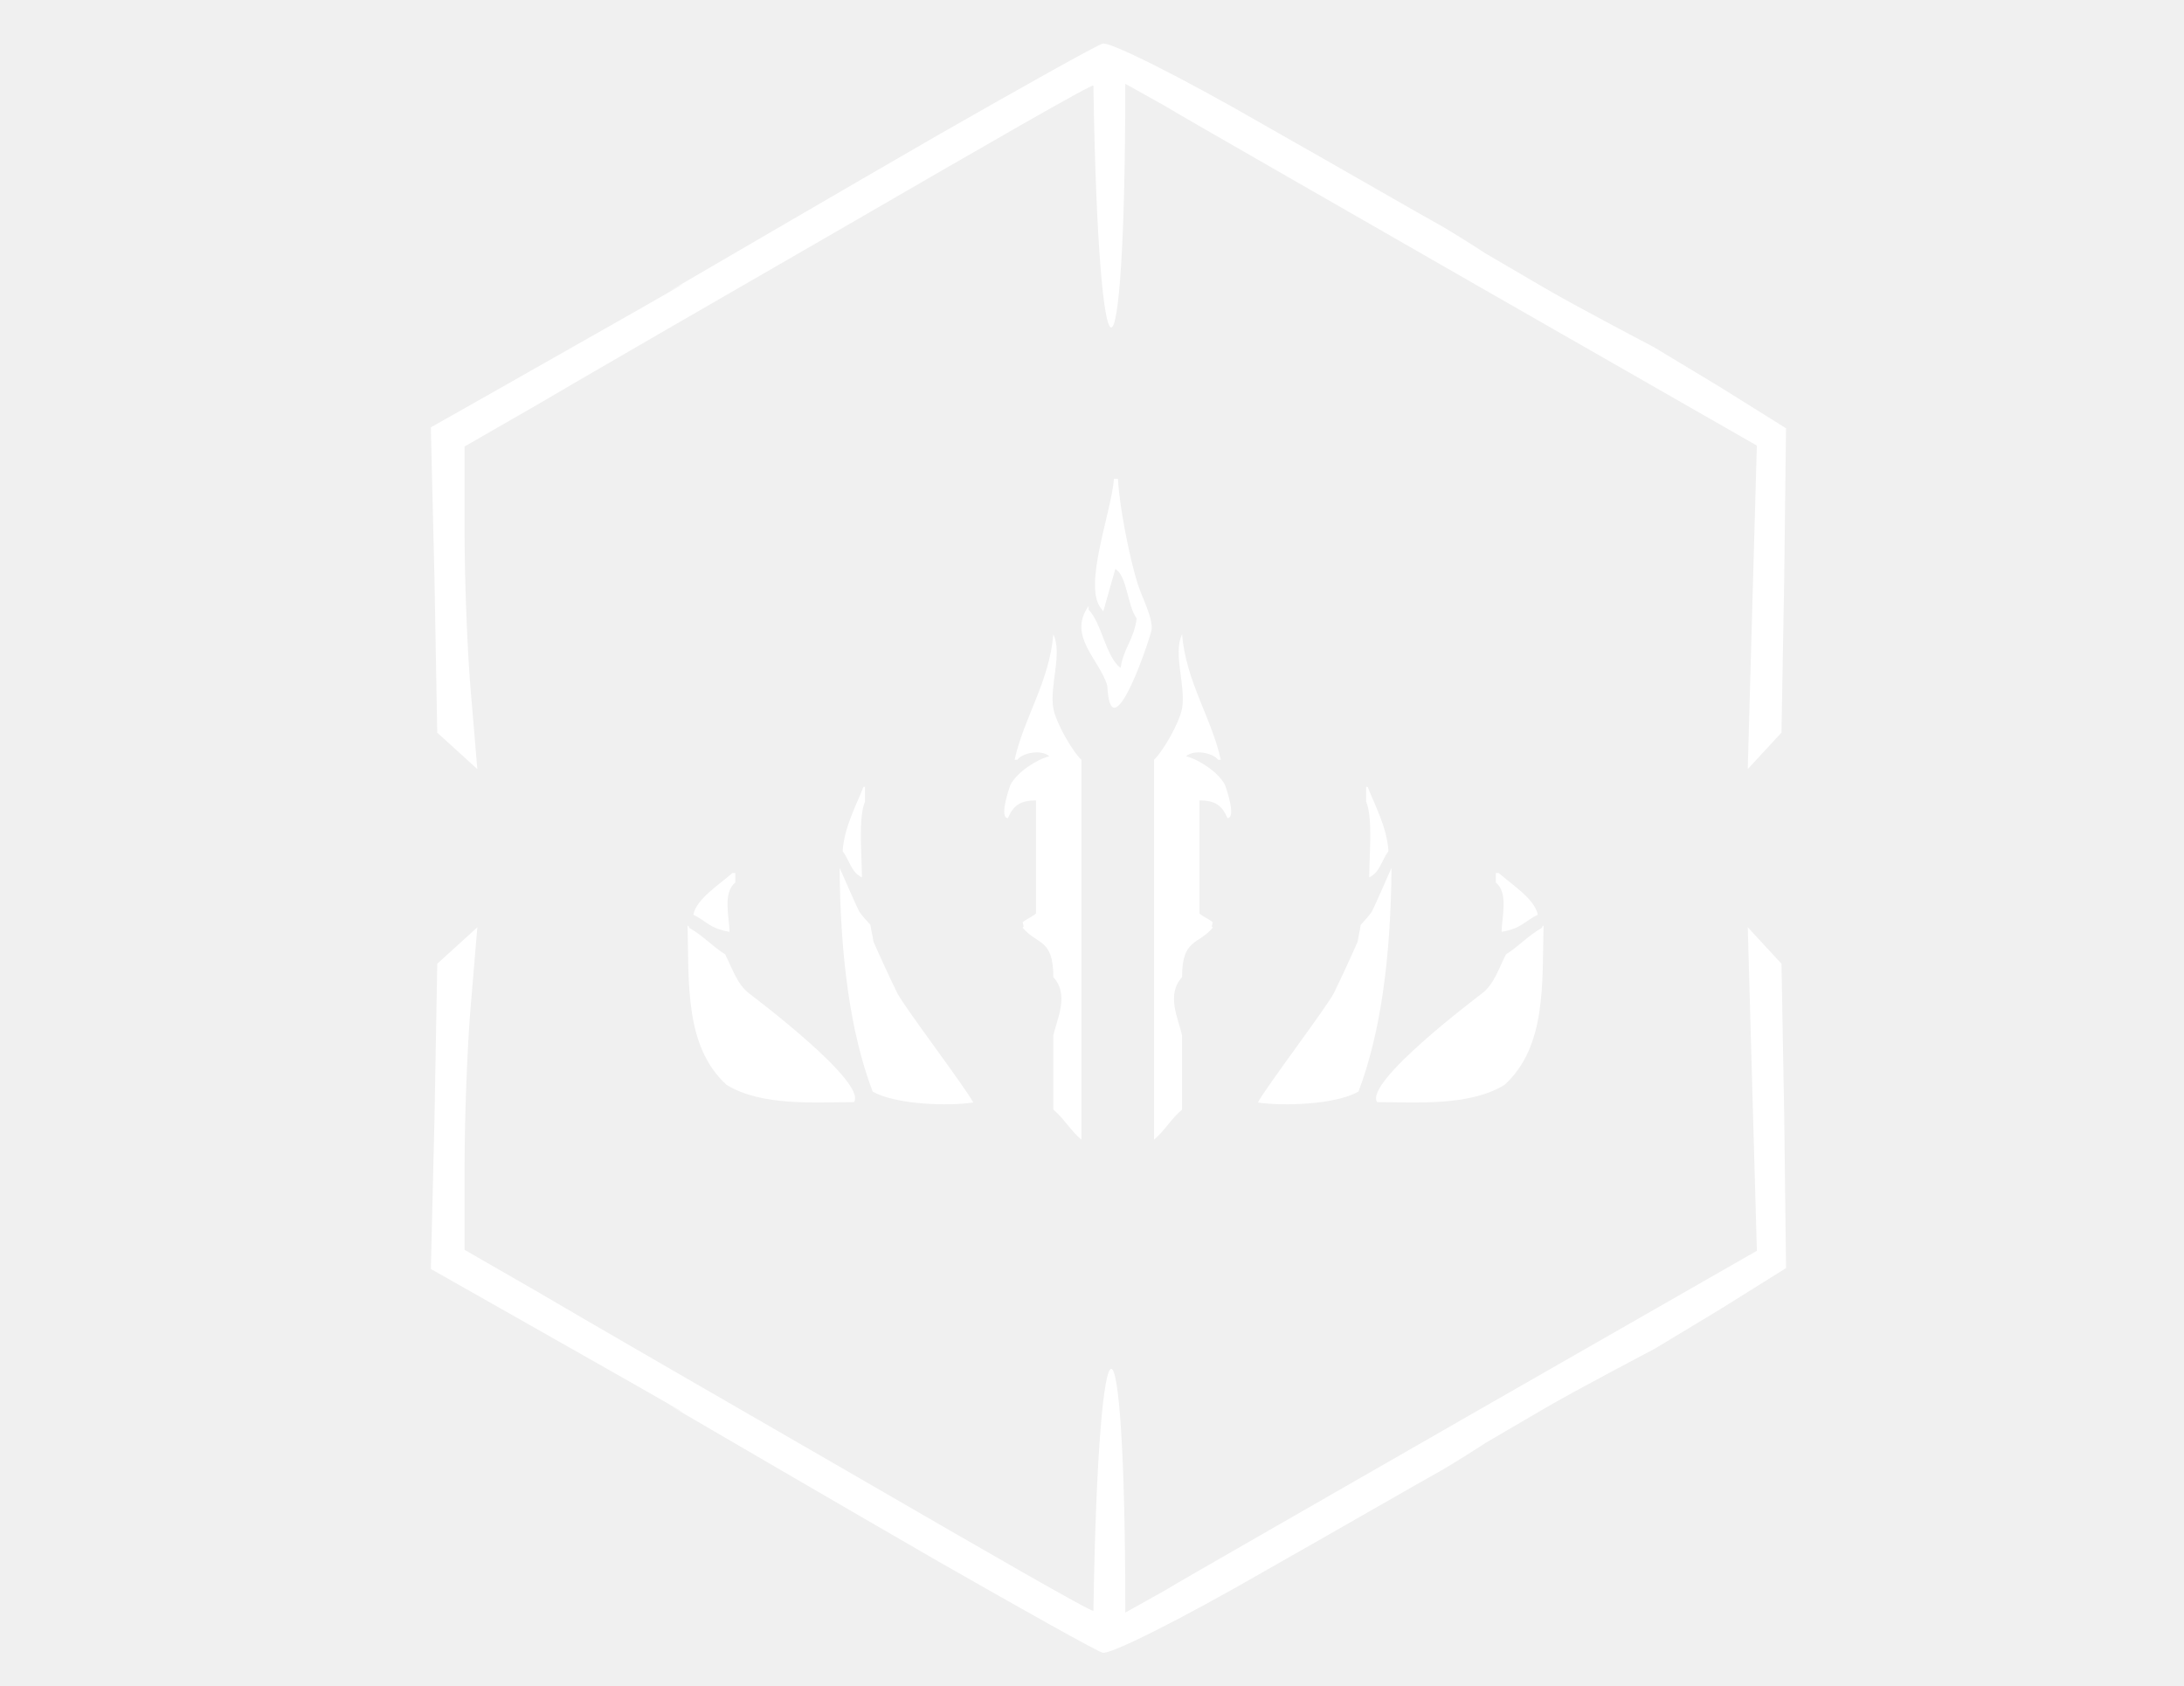
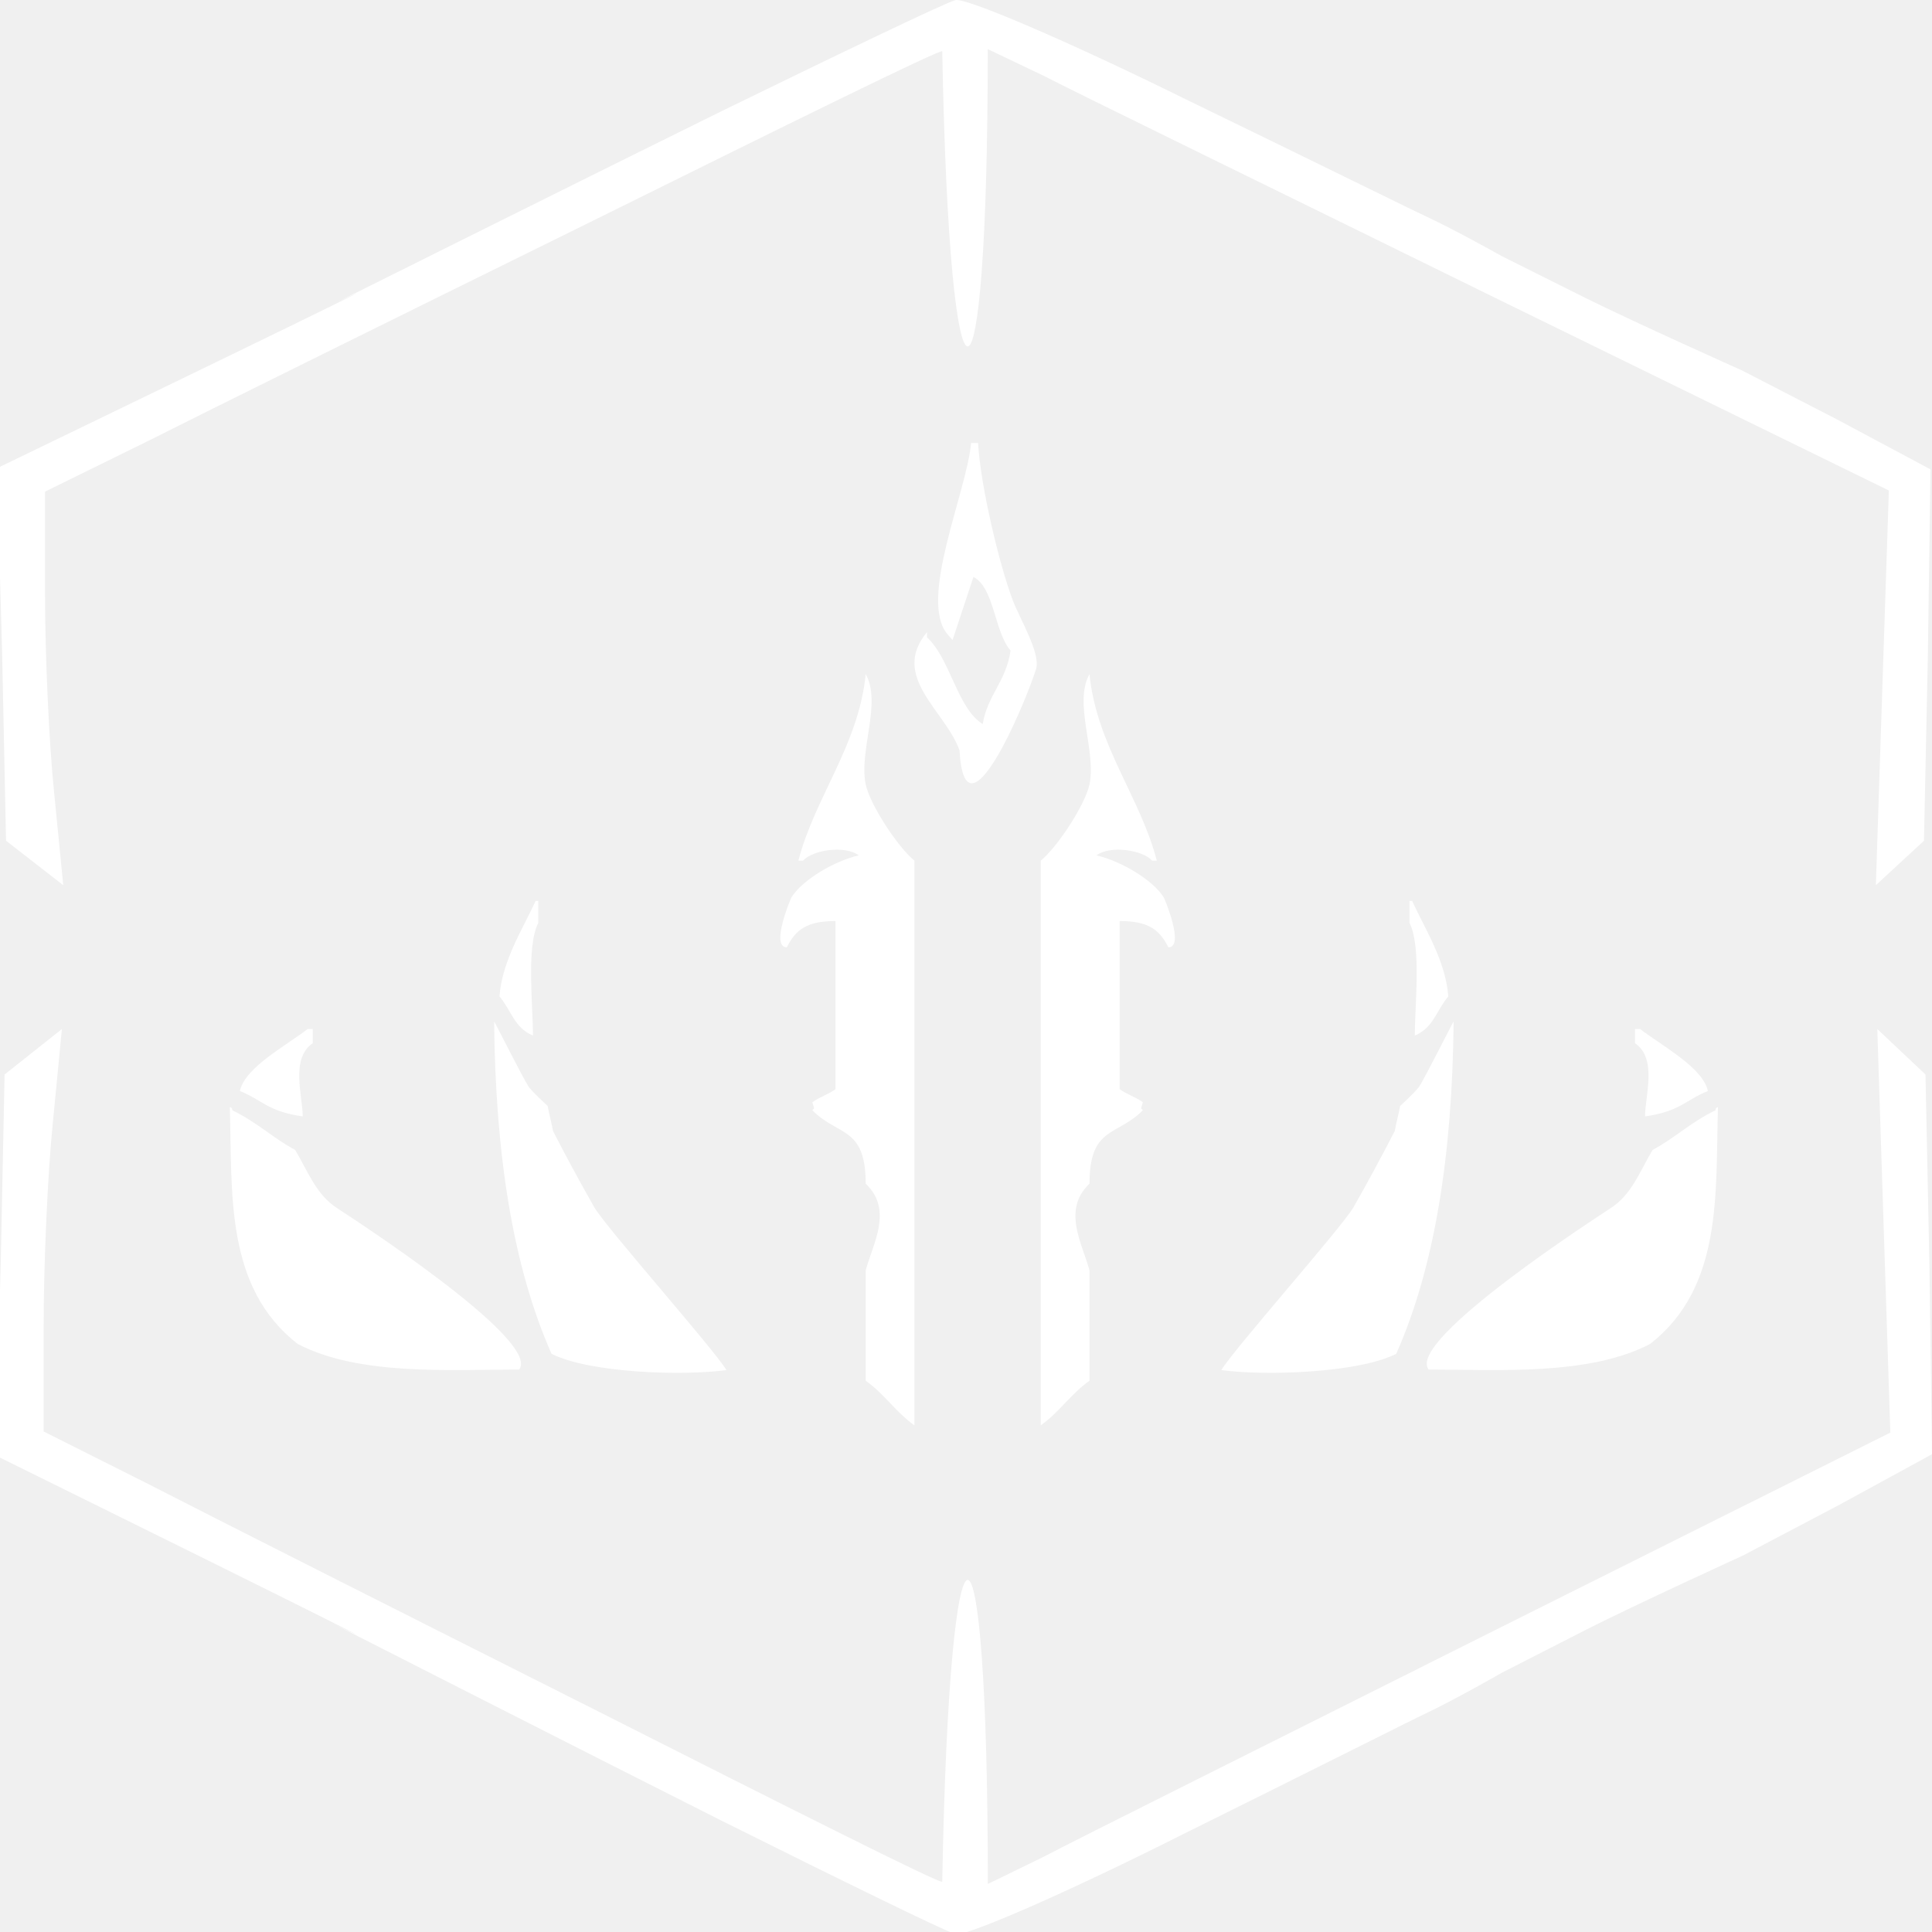
- <svg xmlns="http://www.w3.org/2000/svg" xmlns:xlink="http://www.w3.org/1999/xlink" version="1.1" id="class-icons" x="0px" y="0px" viewBox="0 0 4103.087 3167.522" xml:space="preserve" width="4103.087" height="3167.522">
-   <defs id="defs2">
+ <svg xmlns="http://www.w3.org/2000/svg" xmlns:xlink="http://www.w3.org/1999/xlink" width="210mm" height="210mm" viewBox="0 0 210 210" version="1.1" id="svg1" xml:space="preserve">
+   <defs id="defs1">
    <linearGradient id="swatch1">
      <stop style="stop-color:#000000;stop-opacity:1;" offset="0" id="stop3" />
    </linearGradient>
    <linearGradient id="linearGradient11">
      <stop style="stop-color:#000000;stop-opacity:1;" offset="0" id="stop11" />
      <stop style="stop-color:#000000;stop-opacity:0;" offset="1" id="stop12" />
    </linearGradient>
    <linearGradient id="SVGID_1_" gradientUnits="userSpaceOnUse" x1="6.821" y1="32" x2="57.179" y2="32" gradientTransform="matrix(0,1,1,0,23.87731,-24.04547)">
      <stop offset="0" style="stop-color:#9B7644" id="stop1" />
      <stop offset="1" style="stop-color:#D7AB6D" id="stop2" />
    </linearGradient>
    <linearGradient id="SVGID_1_-0" gradientUnits="userSpaceOnUse" x1="6.821" y1="32" x2="57.179" y2="32" gradientTransform="rotate(180,37.67134,30.40118)">
      <stop offset="0" style="stop-color:#9B7644" id="stop1-9" />
      <stop offset="1" style="stop-color:#D7AB6D" id="stop2-4" />
    </linearGradient>
    <linearGradient id="SVGID_1_-9" gradientUnits="userSpaceOnUse" x1="30.604" y1="13.187" x2="32" y2="60.596" gradientTransform="matrix(1,0,0,-1,-1.1,69.5)">
      <stop offset="0" style="stop-color:#9B7644" id="stop1-5" />
      <stop offset="1" style="stop-color:#D7AB6D" id="stop2-43" />
    </linearGradient>
    <radialGradient xlink:href="#linearGradient11" id="radialGradient12" cx="30.984" cy="31.708" fx="30.984" fy="31.708" r="32.055" gradientTransform="matrix(1,0,0,0.5833656,0,13.21058)" gradientUnits="userSpaceOnUse" />
    <radialGradient xlink:href="#linearGradient11" id="radialGradient12-9" cx="30.984" cy="31.708" fx="30.984" fy="31.708" r="32.055" gradientTransform="matrix(1,0,0,0.5833656,0,13.21058)" gradientUnits="userSpaceOnUse" />
  </defs>
-   <style type="text/css" id="style1">
- 	.st0{fill:url(#SVGID_1_);}
- </style>
-   <style type="text/css" id="style1-7">
- 	.st0{fill:url(#SVGID_1_);}
- </style>
-   <style type="text/css" id="style1-4">
- 	.st0{fill:url(#SVGID_1_);}
- </style>
-   <style type="text/css" id="style1-7-8">
- 	.st0{fill:url(#SVGID_1_);}
- </style>
-   <g id="g4" transform="matrix(1.278895,0,0,1.194203,2142.39,1679.542)">
-     <g id="g13" transform="matrix(0.781925,0,0,0.8373782,-1663.356,-1400.998)">
+   <g id="layer1">
+     <g id="g13" transform="matrix(0.06734137,0,0,0.06734137,-34.46305,-1.733297)">
      <g transform="translate(540,540)" id="32823b12-0946-43f2-a20e-90de49d1ae03">
</g>
      <g transform="scale(0)" id="g2">
        <g id="g1">
</g>
      </g>
      <g transform="scale(0)" id="g4-0">
        <g id="g3">
</g>
      </g>
      <g transform="scale(0)" id="g9">
        <g id="g8">
</g>
      </g>
      <g id="g14" transform="translate(24.30137)" style="fill-rule:nonzero;stroke:none;stroke-opacity:1">
        <g transform="matrix(2.875106,0,0,2.875106,2046.685,1584.959)" id="33187756-df5a-4d04-b693-823bac6f2641" style="fill-rule:nonzero;stroke:none;stroke-opacity:1">
          <rect style="visibility:hidden;opacity:1;fill:none;fill-rule:nonzero;stroke:none;stroke-width:1;stroke-linecap:butt;stroke-linejoin:miter;stroke-miterlimit:4;stroke-dasharray:none;stroke-dashoffset:0;stroke-opacity:1" vector-effect="non-scaling-stroke" x="-540" y="-540" rx="0" ry="0" width="1080" height="1080" id="rect1" />
        </g>
-         <g transform="matrix(1.207544,0,0,-1.207544,2046.685,776.6516)" id="g6" style="fill-rule:nonzero;stroke:none;stroke-opacity:1">
+         <g transform="matrix(1.480251,0,0,-1.265723,2047.521,760.8323)" id="g6" style="fill-rule:nonzero;stroke:none;stroke-opacity:1">
          <path style="display:inline;opacity:1;fill:#ffffff;fill-opacity:1;fill-rule:nonzero;stroke:none;stroke-width:1.418;stroke-linecap:butt;stroke-linejoin:miter;stroke-miterlimit:4;stroke-dasharray:none;stroke-dashoffset:0;stroke-opacity:1" vector-effect="non-scaling-stroke" d="m -687.187,194.885 c 0,0 134.245,74.07 -262.305,-150.294 l -107.758,-60.968 5.671,-236.784 4.254,-238.202 62.386,-56.715 -9.925,117.683 c -5.672,63.804 -9.925,177.233 -9.925,250.962 v 133.279 l 113.429,65.222 c 62.386,36.865 280.738,163.055 484.91,280.738 205.591,119.101 379.922,219.769 379.988,215.516 7.897,-502.542 49.625,-502.017 49.625,2.836 l 60.968,-34.029 C 116.744,464.28 337.931,338.09 574.715,201.975 l 431.031,-246.709 -7.089,-250.962 -7.089,-252.38 52.461,56.715 4.254,236.784 2.836,236.784 -102.086,63.804 -103.504,62.386 c 0,0 -119.101,62.386 -170.144,92.161 l -92.161,53.879 c 0,0 -49.625,32.611 -80.818,49.625 C 483.971,313.986 366.288,382.044 238.68,454.355 111.072,528.084 -2.357,584.799 -12.282,580.545 -22.207,577.709 -138.472,512.488 -267.498,438.759 -397.942,363.612 -687.187,194.885 -687.187,194.885 Z" stroke-linecap="round" id="path5" />
-           <g id="g1-6" transform="matrix(27.8209,0,0,-36.81622,-853.9647,556.8203)" style="display:inline;fill:#ffffff;fill-opacity:1">
+           <g id="g1-6" transform="matrix(33.89878,0,0,-44.85927,-1042.28,811.8479)" style="display:inline;fill:#ffffff;fill-opacity:1">
            <g id="g23" transform="matrix(0.7466628,0,0,0.7466628,7.84931,8.032775)">
              <g id="g10-1" transform="translate(-0.03547435,4.107844)" style="fill:#ffffff;fill-opacity:1">
                <g id="g8-4" transform="matrix(0.7611977,0,0,0.7865294,-1.036246,8.230684)" style="fill:#ffffff;fill-opacity:1">
                  <path d="m 14.959,28.851 c 0.076,6.44 1.053,11.845 3.25,16.088 2.156,0.928 7.391,1.076 9.9,0.788 -0.758,-1.061 -6.71,-6.799 -7.468,-7.86 -0.758,-1.136 -1.667,-2.576 -2.349,-3.712 -0.076,-0.379 -0.227,-0.833 -0.303,-1.212 -0.379,-0.303 -0.758,-0.606 -1.061,-0.909 -0.396,-0.528 -1.939,-3.182 -1.97,-3.182 z m 2.197,0.682 c 0,-1.515 -0.379,-4.318 0.303,-5.455 V 23.017 h -0.152 c -0.682,1.288 -1.894,2.879 -2.046,4.622 0.682,0.682 0.833,1.515 1.894,1.894 z" style="fill:#ffffff;fill-opacity:1;stroke-width:0.758" id="path1-8" />
                  <g id="necromancer_00000092417320045353894620000004926683273285287561_-5" transform="matrix(1.422682,0,0,0.4920886,-21.11641,22.37407)" style="fill:#ffffff;fill-opacity:1">
                    <path d="m 14.843,21.602 c 0.1,8.5 -0.201,17.683 2.699,23.283 2.446,3.154 6.07,2.516 8.809,2.519 0.926,-2.874 -6.879,-15.277 -7.23,-15.862 -0.851,-1.35 -1.166,-3.62 -1.678,-5.74 -0.9,-1.2 -1.5,-2.7 -2.5,-3.9 0,0 0,-0.3 -0.1,-0.3 z m 2.9,0.9 c 0,-2 -0.5,-5.7 0.4,-7.2 v -1.4 h -0.2 c -0.9,1.7 -2.5,3.8 -2.7,6.1 0.9,0.9 1.1,2 2.5,2.5 z" style="fill:#ffffff;fill-opacity:1" id="path1-8-1" />
                  </g>
                </g>
                <g id="g8-5" transform="matrix(-0.7611977,0,0,0.7865294,63.07449,8.230683)" style="fill:#ffffff;fill-opacity:1">
                  <path d="m 14.959,28.851 c 0.076,6.44 1.053,11.845 3.25,16.088 2.156,0.928 7.391,1.076 9.9,0.788 -0.758,-1.061 -6.71,-6.799 -7.468,-7.86 -0.758,-1.136 -1.667,-2.576 -2.349,-3.712 -0.076,-0.379 -0.227,-0.833 -0.303,-1.212 -0.379,-0.303 -0.758,-0.606 -1.061,-0.909 -0.385,-0.513 -1.942,-3.182 -1.97,-3.182 z m 2.197,0.682 c 0,-1.515 -0.379,-4.318 0.303,-5.455 V 23.017 h -0.152 c -0.682,1.288 -1.894,2.879 -2.046,4.622 0.682,0.682 0.833,1.515 1.894,1.894 z" style="fill:#ffffff;fill-opacity:1;stroke-width:0.758" id="path1-8-7" />
                  <g id="necromancer_00000092417320045353894620000004926683273285287561_-5-6" transform="matrix(1.422682,0,0,0.4920886,-21.11641,22.37407)" style="fill:#ffffff;fill-opacity:1">
                    <path d="m 14.843,21.602 c 0.1,8.5 -0.201,17.683 2.699,23.283 2.446,3.154 6.07,2.516 8.809,2.519 0.926,-2.874 -6.879,-15.277 -7.23,-15.862 -0.851,-1.35 -1.166,-3.62 -1.678,-5.74 -0.9,-1.2 -1.5,-2.7 -2.5,-3.9 0,0 0,-0.3 -0.1,-0.3 z m 2.9,0.9 c 0,-2 -0.5,-5.7 0.4,-7.2 v -1.4 h -0.2 c -0.9,1.7 -2.5,3.8 -2.7,6.1 0.9,0.9 1.1,2 2.5,2.5 z" style="fill:#ffffff;fill-opacity:1" id="path1-8-1-1" />
                  </g>
                </g>
                <path class="st0" d="m 33.7,17.5 c 0.2,-0.6 -0.7,-1.9 -1,-2.6 -0.6,-1.4 -1.4,-4.4 -1.5,-6 h -0.3 c -0.2,1.9 -2.3,6 -1,7.3 L 30.1,16.4 31,14 c 0.9,0.4 0.9,2.1 1.6,2.8 -0.2,1.2 -1,1.7 -1.2,2.8 C 30.3,19 30,17.1 29,16.3 v -0.2 c -1.6,1.7 0.8,3 1.4,4.5 0.228,3.653 2.8,-1.7 3.3,-3.1 z M 38.3,34 c -0.3,-0.2 -0.7,-0.3 -1,-0.5 v -6.4 c 1.2,0 1.7,0.3 2.1,1 0.71,0 -0.16,-1.847 -0.2,-1.9 -0.5,-0.7 -1.9,-1.4 -2.9,-1.6 0.6,-0.4 2,-0.2 2.4,0.2 h 0.2 c -0.7,-2.4 -2.6,-4.4 -2.9,-7.1 -0.7,1.1 0.3,2.9 0,4.2 -0.2,0.8 -1.4,2.4 -2.1,2.9 v 21.5 c 0.8,-0.5 1.3,-1.2 2.1,-1.7 v -4.2 c -0.3,-1 -1.2,-2.3 0,-3.3 0,-2.2 1.2,-1.8 2.3,-2.8 -0.1,-0.1 -0.1,0 0,-0.3 z" id="path2" style="fill:#ffffff;fill-opacity:1" />
              </g>
              <path d="m 24.023,38.108 c 0.3,-0.2 0.7,-0.3 1,-0.5 v -6.4 c -1.2,0 -1.7,0.3 -2.1,1 -0.71,0 0.16,-1.847 0.2,-1.9 0.5,-0.7 1.9,-1.4 2.9,-1.6 -0.6,-0.4 -2,-0.2 -2.4,0.2 h -0.2 c 0.7,-2.4 2.6,-4.4 2.9,-7.1 0.7,1.1 -0.3,2.9 0,4.2 0.2,0.8 1.4,2.4 2.1,2.9 v 21.5 c -0.8,-0.5 -1.3,-1.2 -2.1,-1.7 v -4.2 c 0.3,-1 1.2,-2.3 0,-3.3 0,-2.2 -1.2,-1.8 -2.3,-2.8 0.1,-0.1 0.1,0 0,-0.3 z" style="fill:#ffffff;fill-opacity:1" id="path1" />
            </g>
          </g>
          <g id="g3-3" transform="matrix(27.8329,0,0,-33.86378,-873.1975,385.0981)" style="display:none;fill:#ffffff;fill-opacity:1">
            <g id="g1-1" style="fill:#ffffff;fill-opacity:1">
              <path d="m 22.693,10.964 c 0.026,4.861 0.366,8.941 1.131,12.144 0.75,0.7 2.571,0.813 3.443,0.595 -0.264,-0.801 -2.334,-5.132 -2.598,-5.933 -0.264,-0.858 -0.58,-1.944 -0.817,-2.802 -0.026,-0.286 -0.079,-0.629 -0.105,-0.915 -0.132,-0.229 -0.264,-0.458 -0.369,-0.686 -0.237,-0.686 -0.395,-1.544 -0.659,-2.23 v -0.114 c 0.026,-0.057 0,-0.057 -0.026,-0.057 z m 0.764,0.515 c 0,-1.144 -0.132,-3.26 0.105,-4.118 V 6.561 h -0.053 c -0.237,0.972 -0.659,2.173 -0.712,3.489 0.237,0.515 0.29,1.144 0.659,1.43 z" style="fill:#ffffff;fill-opacity:1;stroke-width:0.388" id="path1-8-2" />
              <path class="st0" d="m 24.123,37.208 c -0.3,-0.2 -0.7,-0.3 -1,-0.5 v -6.4 c 1.2,0 1.7,0.3 2.1,1 0.71,0 -0.16,-1.847 -0.2,-1.9 -0.5,-0.7 -1.9,-1.4 -2.9,-1.6 0.6,-0.4 2,-0.2 2.4,0.2 h 0.2 c -0.7,-2.4 -2.6,-4.4 -2.9,-7.1 -0.7,1.1 0.3,2.9 0,4.2 -0.2,0.8 -1.4,2.4 -2.1,2.9 v 21.5 c 0.8,-0.5 1.3,-1.2 2.1,-1.7 v -4.2 c -0.3,-1 -1.2,-2.3 0,-3.3 0,-2.2 1.2,-1.8 2.3,-2.8 -0.1,-0.1 -0.1,0 0,-0.3 z" id="path2-3" style="fill:#ffffff;fill-opacity:1" />
            </g>
            <g id="g2-3" transform="matrix(-1,0,0,1,63.50793,-0.03461327)" style="fill:#ffffff;fill-opacity:1">
              <path d="m 22.693,10.964 c 0.026,4.861 0.366,8.941 1.131,12.144 0.75,0.7 2.571,0.813 3.443,0.595 -0.264,-0.801 -2.334,-5.132 -2.598,-5.933 -0.264,-0.858 -0.58,-1.944 -0.817,-2.802 -0.026,-0.286 -0.079,-0.629 -0.105,-0.915 -0.132,-0.229 -0.264,-0.458 -0.369,-0.686 -0.237,-0.686 -0.395,-1.544 -0.659,-2.23 v -0.114 c 0.026,-0.057 0,-0.057 -0.026,-0.057 z m 0.764,0.515 c 0,-1.144 -0.132,-3.26 0.105,-4.118 V 6.561 h -0.053 c -0.237,0.972 -0.659,2.173 -0.712,3.489 0.237,0.515 0.29,1.144 0.659,1.43 z" style="fill:#ffffff;fill-opacity:1;stroke-width:0.388" id="path1-8-4" />
              <path class="st0" d="m 24.123,37.208 c -0.3,-0.2 -0.7,-0.3 -1,-0.5 v -6.4 c 1.2,0 1.7,0.3 2.1,1 0.71,0 -0.16,-1.847 -0.2,-1.9 -0.5,-0.7 -1.9,-1.4 -2.9,-1.6 0.6,-0.4 2,-0.2 2.4,0.2 h 0.2 c -0.7,-2.4 -2.6,-4.4 -2.9,-7.1 -0.7,1.1 0.3,2.9 0,4.2 -0.2,0.8 -1.4,2.4 -2.1,2.9 v 21.5 c 0.8,-0.5 1.3,-1.2 2.1,-1.7 v -4.2 c -0.3,-1 -1.2,-2.3 0,-3.3 0,-2.2 1.2,-1.8 2.3,-2.8 -0.1,-0.1 -0.1,0 0,-0.3 z" id="path2-8" style="fill:#ffffff;fill-opacity:1" />
            </g>
            <path d="m 34.284,26.608 c 0.2,-0.6 -0.7,-1.9 -1,-2.6 -0.6,-1.4 -1.4,-4.4 -1.5,-6 h -0.3 c -0.2,1.9 -2.3,6 -1,7.3 l 0.2,0.2 0.9,-2.4 c 0.9,0.4 0.9,2.1 1.6,2.8 -0.2,1.2 -1,1.7 -1.2,2.8 -1.1,-0.6 -1.4,-2.5 -2.4,-3.3 v -0.2 c -1.6,1.7 0.8,3 1.4,4.5 0.228,3.653 2.8,-1.7 3.3,-3.1 z" style="fill:#ffffff;fill-opacity:1" id="path1-0" />
          </g>
        </g>
        <g transform="matrix(0,-1.178793,-1.178793,0,2046.685,1264.787)" id="g10" style="fill-rule:nonzero;stroke:none;stroke-opacity:1">

</g>
        <g transform="matrix(1.178793,0,0,-1.178793,2046.685,2054.751)" id="g11" style="fill-rule:nonzero;stroke:none;stroke-opacity:1">

</g>
        <g transform="matrix(0,-2.415089,-0.9775359,0,2047.979,1704.161)" id="g12" style="fill-rule:nonzero;stroke:none;stroke-opacity:1">

</g>
-         <g transform="matrix(1.712137,0,0,1.712137,2048.27,2736.113)" id="g6-8" style="display:inline;fill-rule:nonzero;stroke:none;stroke-opacity:1">
+         <g transform="matrix(2.10205,0,0,1.835078,2049.463,2759.012)" id="g6-8" style="display:inline;fill-rule:nonzero;stroke:none;stroke-opacity:1">
          <path style="opacity:1;fill:#ffffff;fill-opacity:1;fill-rule:nonzero;stroke:none;stroke-width:1;stroke-linecap:butt;stroke-linejoin:miter;stroke-miterlimit:4;stroke-dasharray:none;stroke-dashoffset:0;stroke-opacity:1" vector-effect="non-scaling-stroke" transform="translate(-1744.56,-2104.34)" d="m 1259,2044 c 0,0 94.681,52.24 -185,-106 l -76,-43 4,-167 3,-168 44,-40 -7,83 c -4,45 -7,125 -7,177 v 94 l 80,46 c 44,26 198,115 342,198 145,84 267.953,155 268,152 5.57,-354.435 35,-354.065 35,2 l 43,-24 c 23,-14 179,-103 346,-199 l 304,-174 -5,-177 -5,-178 37,40 3,167 2,167 -72,45 -73,44 c 0,0 -84,44 -120,65 l -65,38 c 0,0 -35,23 -57,35 -13,7 -96,55 -186,106 -90,52 -170,92 -177,89 -7,-2 -89,-48 -180,-100 -92,-53 -296,-172 -296,-172 z" stroke-linecap="round" id="path5-8" />
        </g>
      </g>
    </g>
  </g>
+   <style type="text/css" id="style1">
+ 	.st0{fill:url(#SVGID_1_);}
+ </style>
+   <style type="text/css" id="style1-7">
+ 	.st0{fill:url(#SVGID_1_);}
+ </style>
+   <style type="text/css" id="style1-4">
+ 	.st0{fill:url(#SVGID_1_);}
+ </style>
+   <style type="text/css" id="style1-7-8">
+ 	.st0{fill:url(#SVGID_1_);}
+ </style>
  <style type="text/css" id="style1-1">
	.st0{fill:url(#SVGID_1_);}
</style>
  <style type="text/css" id="style1-7-1">
	.st0{fill:url(#SVGID_1_);}
</style>
  <style type="text/css" id="style1-2">
	.st0{fill:url(#SVGID_1_);}
</style>
  <style type="text/css" id="style1-7-7">
	.st0{fill:url(#SVGID_1_);}
</style>
  <style type="text/css" id="style1-4-9">
	.st0{fill:url(#SVGID_1_);}
</style>
  <style type="text/css" id="style1-7-8-5">
	.st0{fill:url(#SVGID_1_);}
</style>
</svg>
